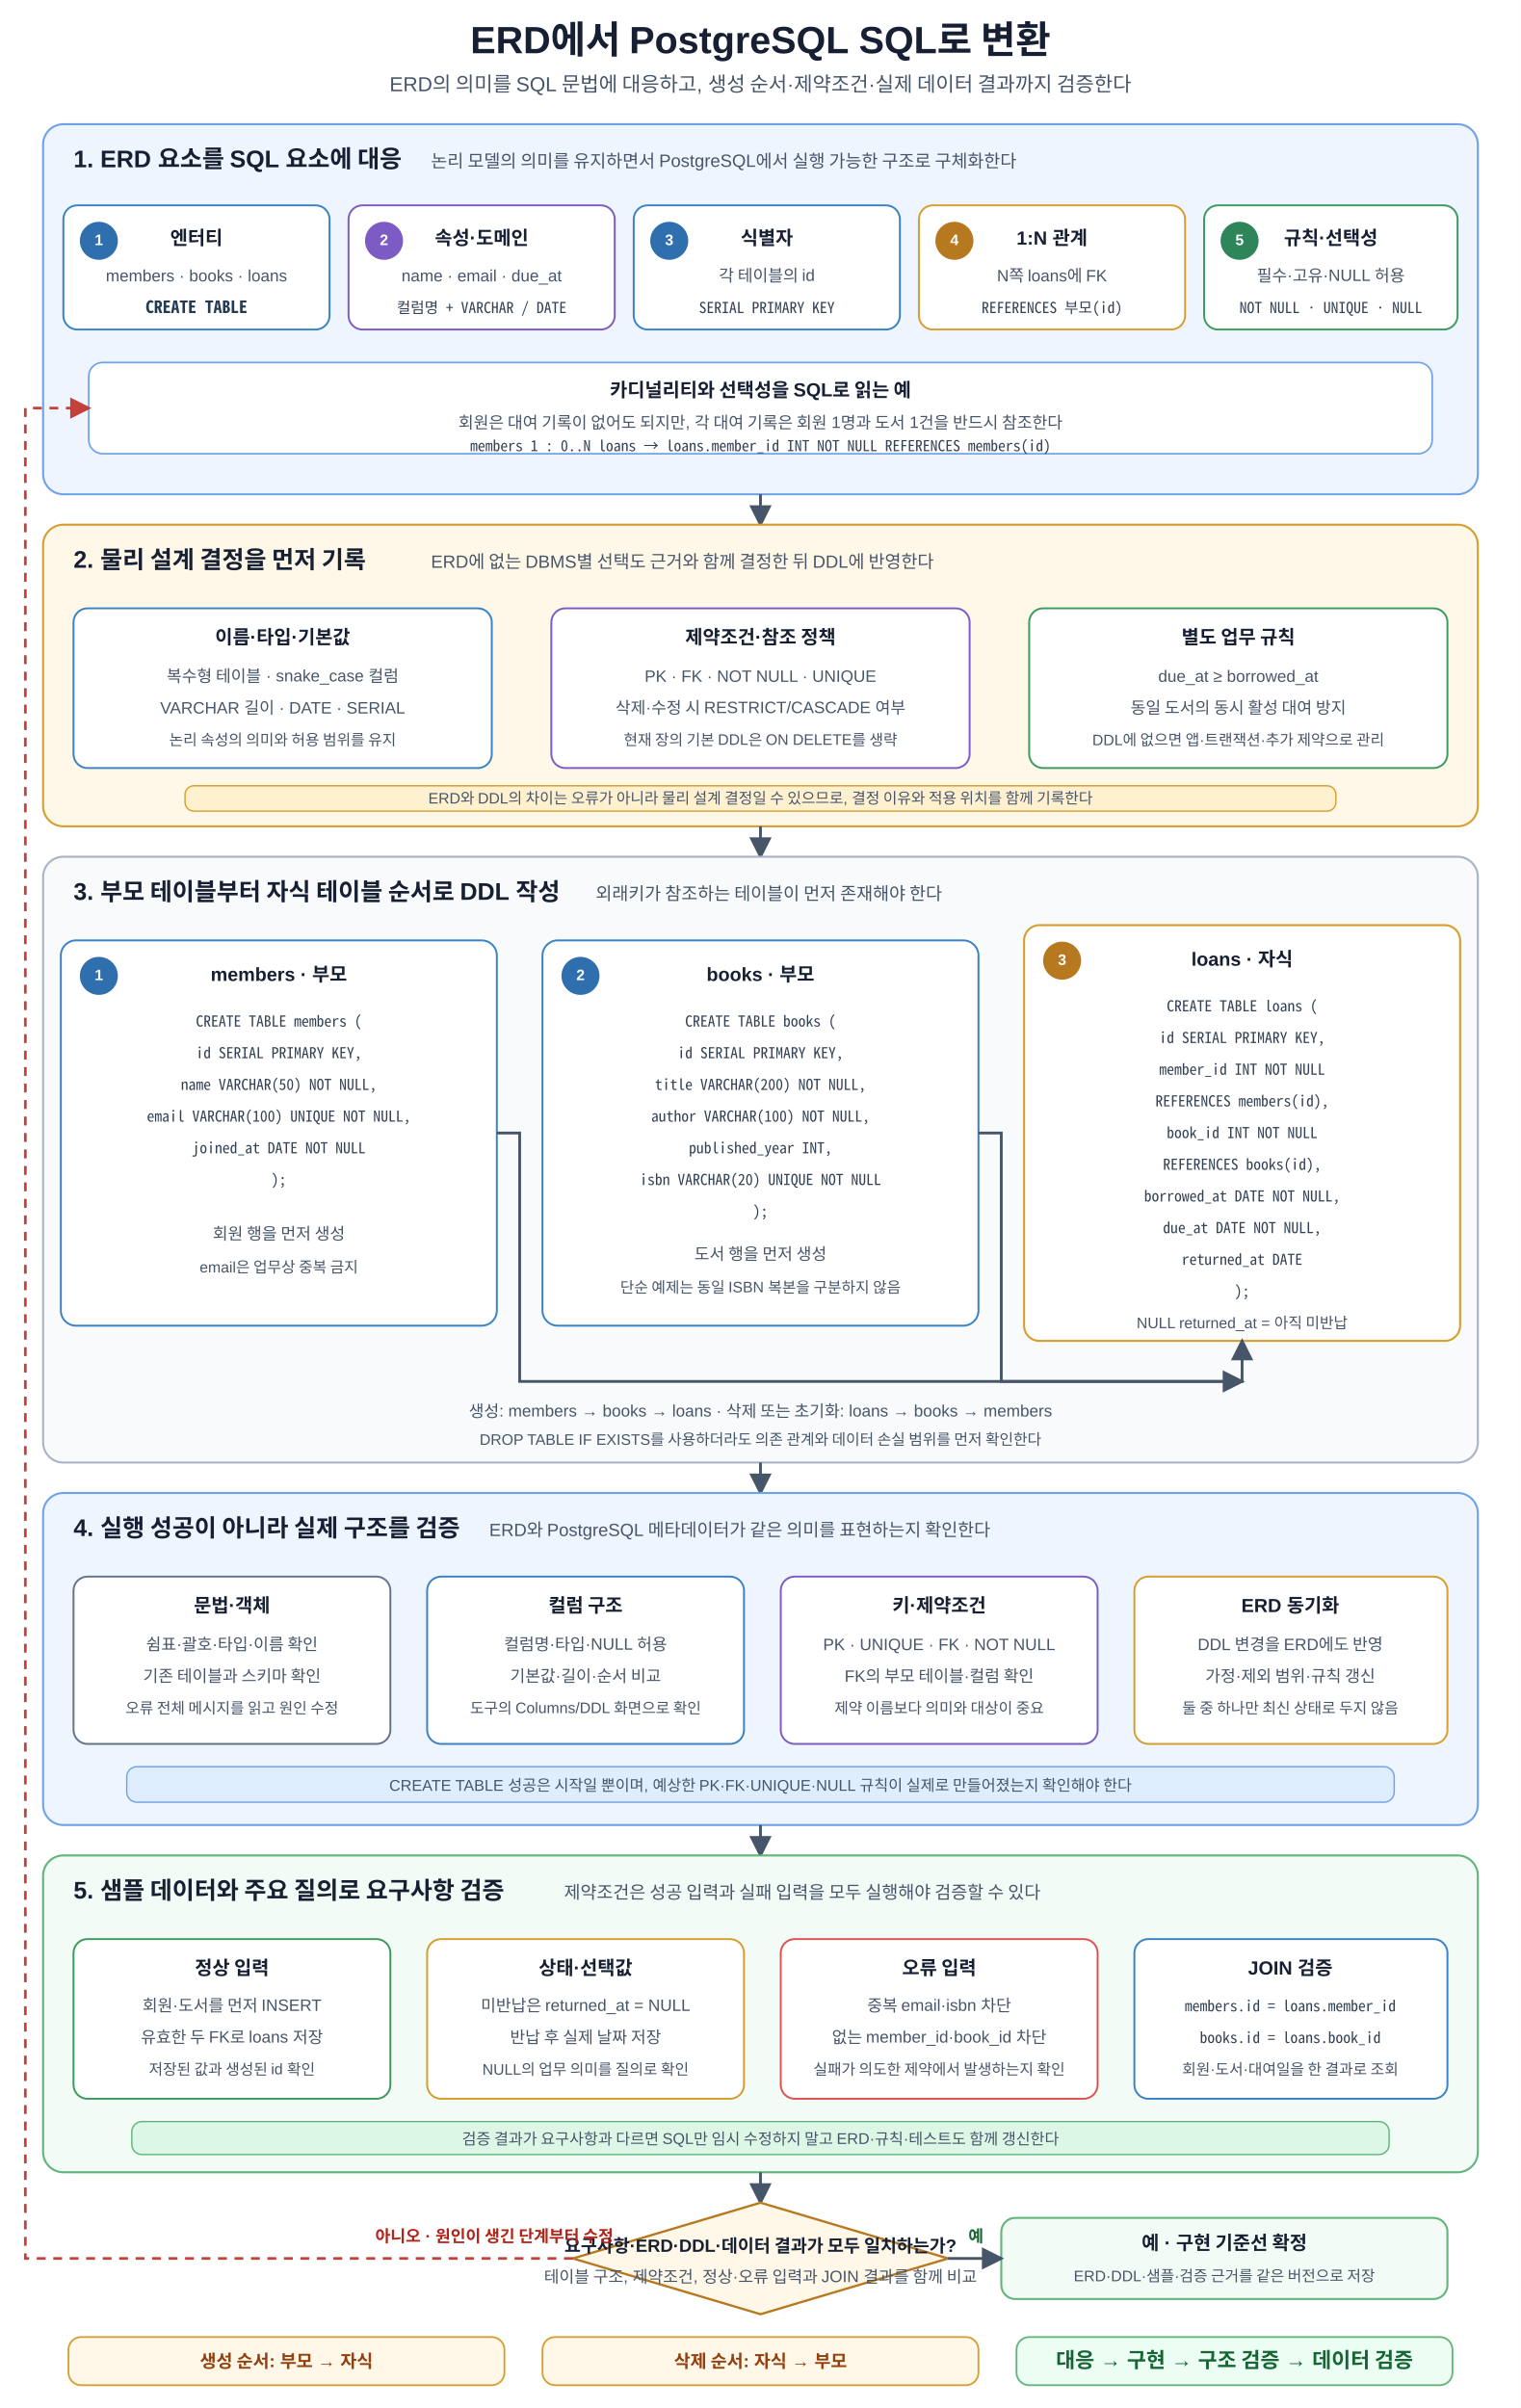
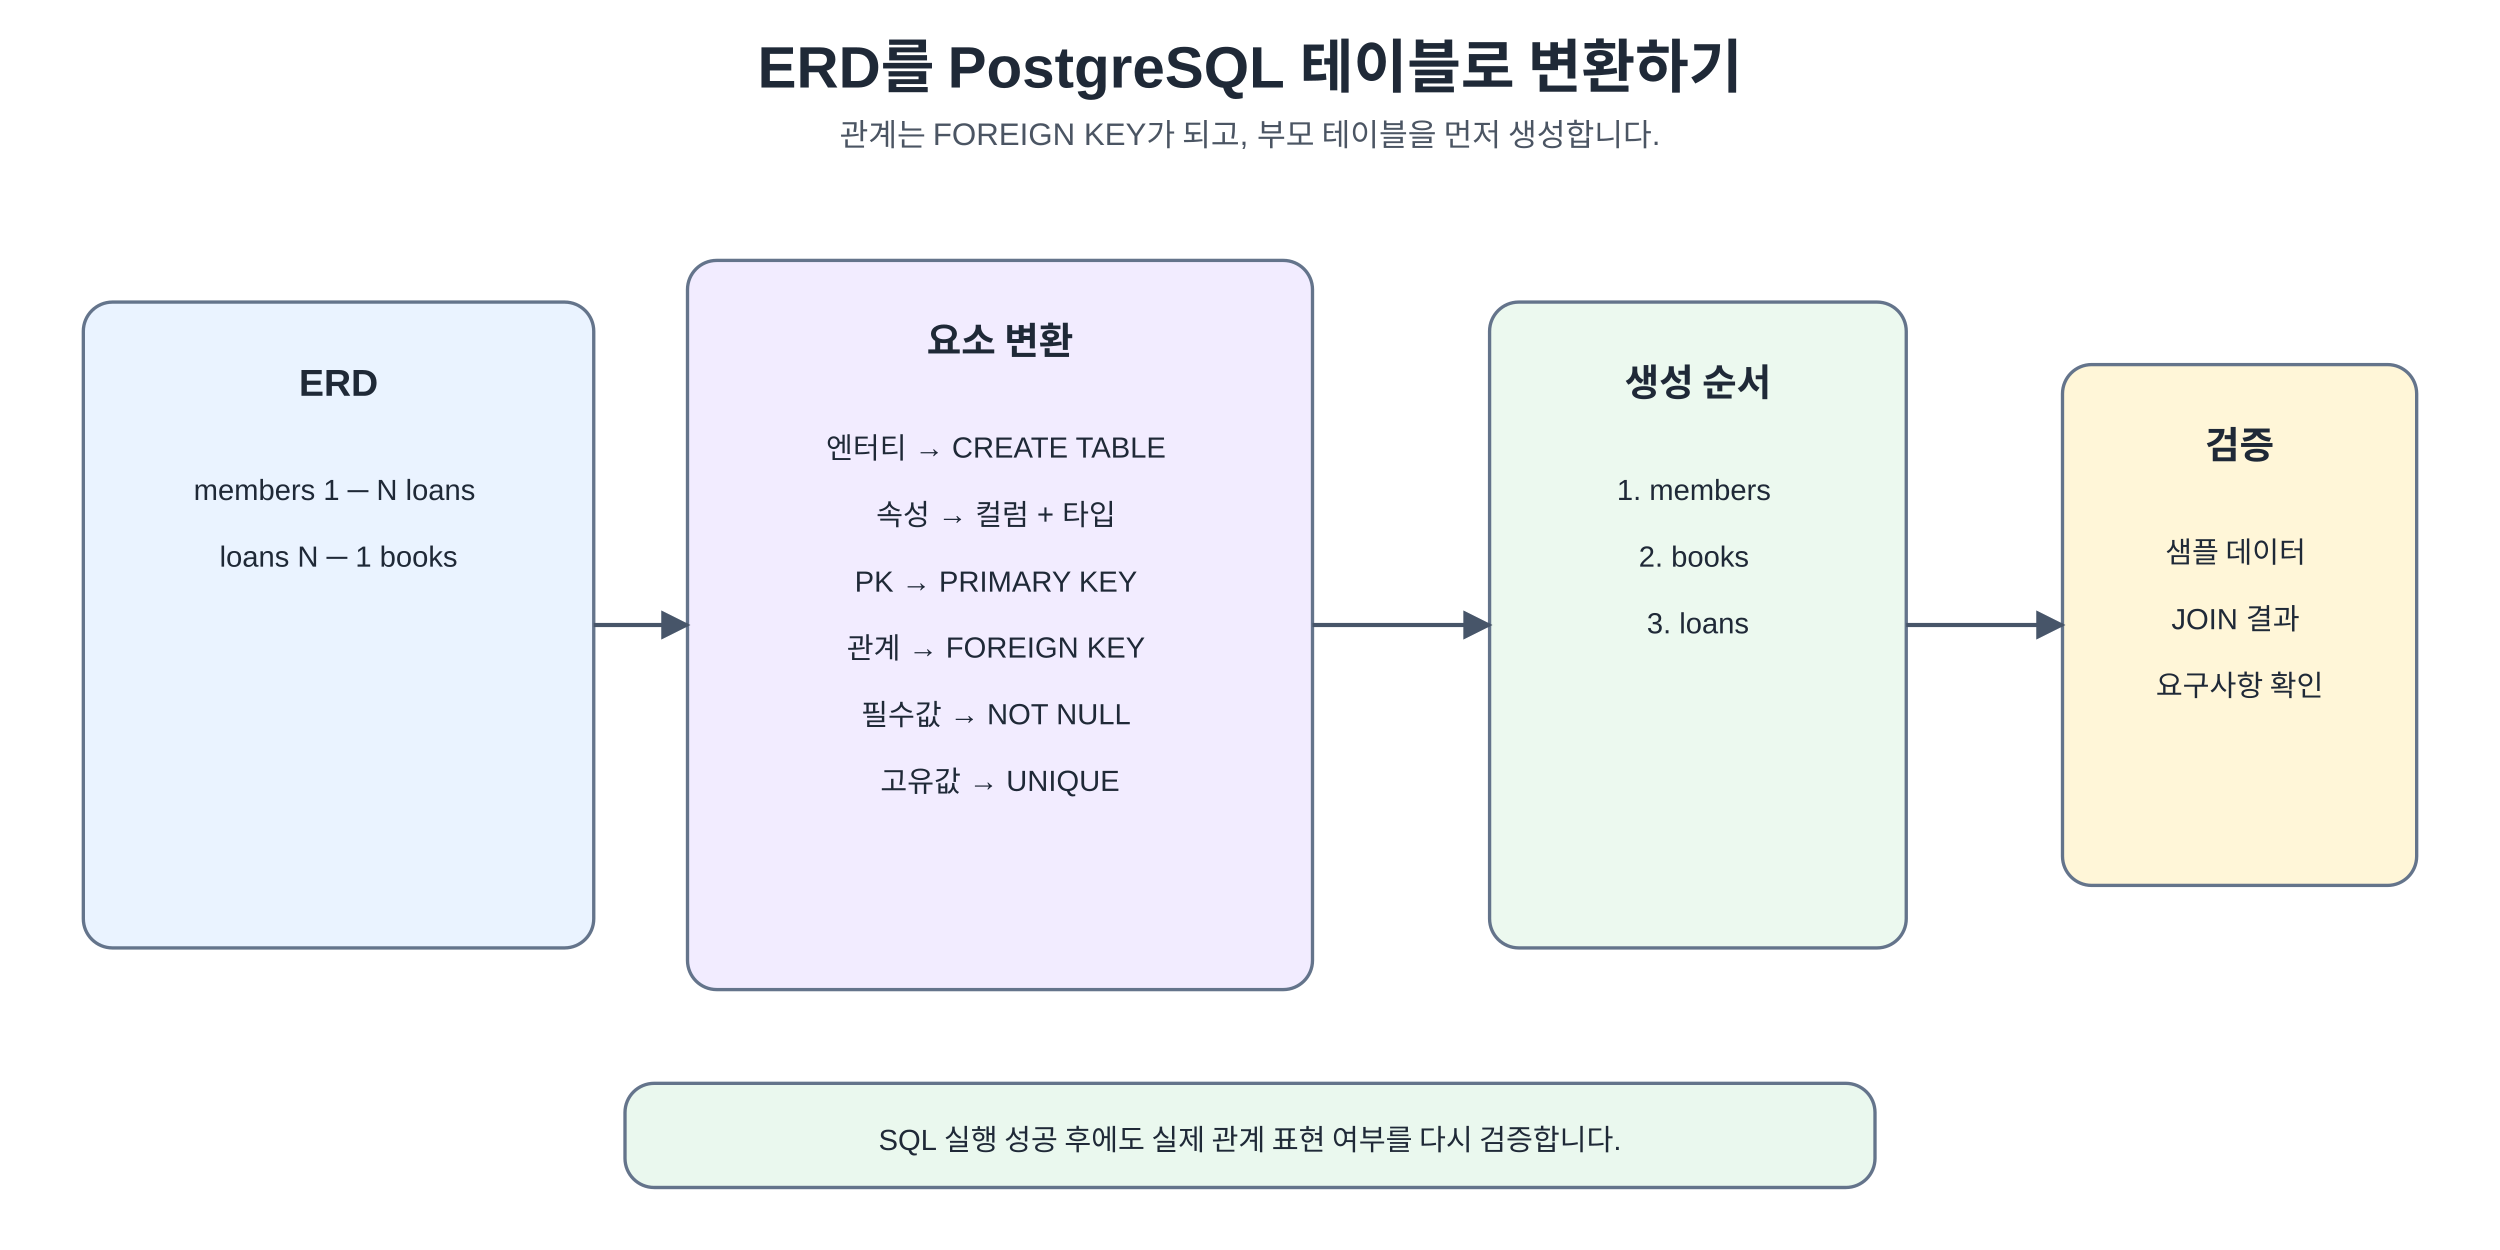
- <svg xmlns="http://www.w3.org/2000/svg" width="1200" height="1900" viewBox="0 0 1200 1900" role="img" aria-labelledby="title desc" shape-rendering="geometricPrecision">
+ <svg xmlns="http://www.w3.org/2000/svg" width="100%" viewBox="0 0 1200 600" role="img" aria-labelledby="title desc" preserveAspectRatio="xMidYMid meet">
+   <style>
+       .ko { font-family: "Malgun Gothic", "Apple SD Gothic Neo", "Noto Sans KR", Arial, sans-serif; fill: #1f2937; }
+       .mono { font-family: Consolas, D2Coding, "Courier New", monospace; fill: #1f2937; }
+       .title { font-size: 28px; font-weight: 700; }
+       .subtitle { font-size: 15px; fill: #4b5563; }
+       .box-title { font-size: 18px; font-weight: 700; }
+       .body { font-size: 14px; }
+       .small { font-size: 12.5px; }
+       .card { stroke: #64748b; stroke-width: 1.6; rx: 14; ry: 14; }
+       .entity { fill: #eaf3ff; }
+       .attribute { fill: #ecf9ef; }
+       .relation { fill: #f2ecff; }
+       .decision { fill: #fff6d8; }
+       .danger { fill: #ffeaea; }
+       .ok { fill: #eaf8ee; }
+       .pk { fill: #1d4ed8; font-weight: 700; }
+       .fk { fill: #c2410c; font-weight: 700; }
+       .line { stroke: #475569; stroke-width: 2; fill: none; }
+       .dash { stroke: #64748b; stroke-width: 2; stroke-dasharray: 7 6; fill: none; }
+     </style>
  <defs>
-     <marker id="arrow" viewBox="0 0 10 10" refX="8.7" refY="5" markerWidth="8" markerHeight="8" orient="auto">
-       <path d="M0 0 L10 5 L0 10 Z" fill="#475569" />
+     <marker id="arrow" viewBox="0 0 10 10" refX="9" refY="5" markerWidth="7" markerHeight="7" orient="auto-start-reverse">
+       <path d="M 0 0 L 10 5 L 0 10 z" fill="#475569" />
    </marker>
-     <marker id="arrow-red" viewBox="0 0 10 10" refX="8.7" refY="5" markerWidth="8" markerHeight="8" orient="auto">
-       <path d="M0 0 L10 5 L0 10 Z" fill="#c2413b" />
-     </marker>
-     <style>
-       text{font-family:Malgun Gothic,NanumSquare,Apple SD Gothic Neo,Noto Sans KR,Arial,sans-serif;fill:#172033}
-       .title{font-size:30px;font-weight:700;text-anchor:middle}
-       .subtitle{font-size:16px;text-anchor:middle;fill:#475569}
-       .section-title{font-size:19px;font-weight:700}
-       .section-sub{font-size:14px;fill:#475569}
-       .card-title{font-size:15px;font-weight:700;text-anchor:middle}
-       .card-text{font-size:13px;text-anchor:middle;fill:#475569}
-       .card-small{font-size:12px;text-anchor:middle;fill:#475569}
-       .sql{font-family:Consolas,D2Coding,Noto Sans Mono CJK KR,Menlo,monospace;font-size:13.4px;font-weight:700;text-anchor:middle;fill:#243b53}
-       .sql-small{font-family:Consolas,D2Coding,Noto Sans Mono CJK KR,Menlo,monospace;font-size:11.9px;text-anchor:middle;fill:#334155}
-       .badge{font-size:12px;font-weight:700;text-anchor:middle;dominant-baseline:middle;fill:#ffffff}
-       .flow{stroke:#475569;stroke-width:2.2;fill:none;marker-end:url(#arrow)}
-       .retry{stroke:#c2413b;stroke-width:2.1;stroke-dasharray:7 6;fill:none;marker-end:url(#arrow-red)}
-       .decision{font-size:14px;font-weight:700;text-anchor:middle}
-       .ok{font-size:13px;font-weight:700;text-anchor:middle;fill:#166534}
-       .no{font-size:13px;font-weight:700;text-anchor:middle;fill:#b42318}
-       .note-title{font-size:14px;font-weight:700;text-anchor:middle;fill:#92400e}
-       .note-text{font-size:12.3px;text-anchor:middle;fill:#475569}
-       .principle-main{font-size:16.5px;font-weight:700;text-anchor:middle;fill:#166534}
-     </style>
  </defs>
-   <rect width="1200" height="1900" fill="#ffffff" />
-   <text x="600" y="42" class="title">ERD에서 PostgreSQL SQL로 변환</text>
-   <text x="600" y="72" class="subtitle">ERD의 의미를 SQL 문법에 대응하고, 생성 순서·제약조건·실제 데이터 결과까지 검증한다</text>
-   <rect x="34" y="98" width="1132" height="292" rx="16" fill="#eef5ff" stroke="#6fa2e8" stroke-width="1.6" />
-   <text x="58" y="132" class="section-title">1. ERD 요소를 SQL 요소에 대응</text>
-   <text x="340" y="132" class="section-sub">논리 모델의 의미를 유지하면서 PostgreSQL에서 실행 가능한 구조로 구체화한다</text>
-   <rect x="50" y="162" width="210" height="98" rx="11" fill="#ffffff" stroke="#3b82c4" stroke-width="1.5" />
-   <circle cx="78" cy="190" r="15" fill="#2f6fad" />
-   <text x="78" y="190" class="badge">1</text>
-   <text x="155" y="193" class="card-title">엔터티</text>
-   <text x="155" y="222" class="card-text">members · books · loans</text>
-   <text x="155" y="247" class="sql">CREATE TABLE</text>
-   <rect x="275" y="162" width="210" height="98" rx="11" fill="#ffffff" stroke="#7c5cc4" stroke-width="1.5" />
-   <circle cx="303" cy="190" r="15" fill="#7c5cc4" />
-   <text x="303" y="190" class="badge">2</text>
-   <text x="380" y="193" class="card-title">속성·도메인</text>
-   <text x="380" y="222" class="card-text">name · email · due_at</text>
-   <text x="380" y="247" class="sql-small">컬럼명 + VARCHAR / DATE</text>
-   <rect x="500" y="162" width="210" height="98" rx="11" fill="#ffffff" stroke="#3b82c4" stroke-width="1.5" />
-   <circle cx="528" cy="190" r="15" fill="#2f6fad" />
-   <text x="528" y="190" class="badge">3</text>
-   <text x="605" y="193" class="card-title">식별자</text>
-   <text x="605" y="222" class="card-text">각 테이블의 id</text>
-   <text x="605" y="247" class="sql-small">SERIAL PRIMARY KEY</text>
-   <rect x="725" y="162" width="210" height="98" rx="11" fill="#ffffff" stroke="#d69e2e" stroke-width="1.5" />
-   <circle cx="753" cy="190" r="15" fill="#b7791f" />
-   <text x="753" y="190" class="badge">4</text>
-   <text x="830" y="193" class="card-title">1:N 관계</text>
-   <text x="830" y="222" class="card-text">N쪽 loans에 FK</text>
-   <text x="830" y="247" class="sql-small">REFERENCES 부모(id)</text>
-   <rect x="950" y="162" width="200" height="98" rx="11" fill="#ffffff" stroke="#3c9a5f" stroke-width="1.5" />
-   <circle cx="978" cy="190" r="15" fill="#2f855a" />
-   <text x="978" y="190" class="badge">5</text>
-   <text x="1050" y="193" class="card-title">규칙·선택성</text>
-   <text x="1050" y="222" class="card-text">필수·고유·NULL 허용</text>
-   <text x="1050" y="247" class="sql-small">NOT NULL · UNIQUE · NULL</text>
-   <rect x="70" y="286" width="1060" height="72" rx="11" fill="#ffffff" stroke="#6fa2e8" stroke-width="1.3" />
-   <text x="600" y="313" class="card-title">카디널리티와 선택성을 SQL로 읽는 예</text>
-   <text x="600" y="338" class="card-text">회원은 대여 기록이 없어도 되지만, 각 대여 기록은 회원 1명과 도서 1건을 반드시 참조한다</text>
-   <text x="600" y="356" class="sql-small">members 1 : 0..N loans → loans.member_id INT NOT NULL REFERENCES members(id)</text>
-   <path d="M600 390V414" class="flow" />
-   <rect x="34" y="414" width="1132" height="238" rx="16" fill="#fff8e8" stroke="#d69e2e" stroke-width="1.6" />
-   <text x="58" y="448" class="section-title">2. 물리 설계 결정을 먼저 기록</text>
-   <text x="340" y="448" class="section-sub">ERD에 없는 DBMS별 선택도 근거와 함께 결정한 뒤 DDL에 반영한다</text>
-   <rect x="58" y="480" width="330" height="126" rx="11" fill="#ffffff" stroke="#3b82c4" stroke-width="1.5" />
-   <text x="223" y="508" class="card-title">이름·타입·기본값</text>
-   <text x="223" y="538" class="card-text">복수형 테이블 · snake_case 컬럼</text>
-   <text x="223" y="563" class="card-text">VARCHAR 길이 · DATE · SERIAL</text>
-   <text x="223" y="588" class="card-small">논리 속성의 의미와 허용 범위를 유지</text>
-   <rect x="435" y="480" width="330" height="126" rx="11" fill="#ffffff" stroke="#7c5cc4" stroke-width="1.5" />
-   <text x="600" y="508" class="card-title">제약조건·참조 정책</text>
-   <text x="600" y="538" class="card-text">PK · FK · NOT NULL · UNIQUE</text>
-   <text x="600" y="563" class="card-text">삭제·수정 시 RESTRICT/CASCADE 여부</text>
-   <text x="600" y="588" class="card-small">현재 장의 기본 DDL은 ON DELETE를 생략</text>
-   <rect x="812" y="480" width="330" height="126" rx="11" fill="#ffffff" stroke="#3c9a5f" stroke-width="1.5" />
-   <text x="977" y="508" class="card-title">별도 업무 규칙</text>
-   <text x="977" y="538" class="card-text">due_at ≥ borrowed_at</text>
-   <text x="977" y="563" class="card-text">동일 도서의 동시 활성 대여 방지</text>
-   <text x="977" y="588" class="card-small">DDL에 없으면 앱·트랜잭션·추가 제약으로 관리</text>
-   <rect x="146" y="620" width="908" height="20" rx="7" fill="#fff1cf" stroke="#d69e2e" stroke-width="1.1" />
-   <text x="600" y="634" class="card-small">ERD와 DDL의 차이는 오류가 아니라 물리 설계 결정일 수 있으므로, 결정 이유와 적용 위치를 함께 기록한다</text>
-   <path d="M600 652V676" class="flow" />
-   <rect x="34" y="676" width="1132" height="478" rx="16" fill="#f8fafc" stroke="#a8b3c4" stroke-width="1.6" />
-   <text x="58" y="710" class="section-title">3. 부모 테이블부터 자식 테이블 순서로 DDL 작성</text>
-   <text x="470" y="710" class="section-sub">외래키가 참조하는 테이블이 먼저 존재해야 한다</text>
-   <rect x="48" y="742" width="344" height="304" rx="12" fill="#ffffff" stroke="#3b82c4" stroke-width="1.5" />
-   <circle cx="78" cy="770" r="15" fill="#2f6fad" />
-   <text x="78" y="770" class="badge">1</text>
-   <text x="220" y="774" class="card-title">members · 부모</text>
-   <text x="220" y="810" class="sql-small">CREATE TABLE members (</text>
-   <text x="220" y="835" class="sql-small">id SERIAL PRIMARY KEY,</text>
-   <text x="220" y="860" class="sql-small">name VARCHAR(50) NOT NULL,</text>
-   <text x="220" y="885" class="sql-small">email VARCHAR(100) UNIQUE NOT NULL,</text>
-   <text x="220" y="910" class="sql-small">joined_at DATE NOT NULL</text>
-   <text x="220" y="935" class="sql-small">);</text>
-   <text x="220" y="978" class="card-text">회원 행을 먼저 생성</text>
-   <text x="220" y="1004" class="card-small">email은 업무상 중복 금지</text>
-   <rect x="428" y="742" width="344" height="304" rx="12" fill="#ffffff" stroke="#3b82c4" stroke-width="1.5" />
-   <circle cx="458" cy="770" r="15" fill="#2f6fad" />
-   <text x="458" y="770" class="badge">2</text>
-   <text x="600" y="774" class="card-title">books · 부모</text>
-   <text x="600" y="810" class="sql-small">CREATE TABLE books (</text>
-   <text x="600" y="835" class="sql-small">id SERIAL PRIMARY KEY,</text>
-   <text x="600" y="860" class="sql-small">title VARCHAR(200) NOT NULL,</text>
-   <text x="600" y="885" class="sql-small">author VARCHAR(100) NOT NULL,</text>
-   <text x="600" y="910" class="sql-small">published_year INT,</text>
-   <text x="600" y="935" class="sql-small">isbn VARCHAR(20) UNIQUE NOT NULL</text>
-   <text x="600" y="960" class="sql-small">);</text>
-   <text x="600" y="994" class="card-text">도서 행을 먼저 생성</text>
-   <text x="600" y="1020" class="card-small">단순 예제는 동일 ISBN 복본을 구분하지 않음</text>
-   <rect x="808" y="730" width="344" height="328" rx="12" fill="#ffffff" stroke="#d69e2e" stroke-width="1.6" />
-   <circle cx="838" cy="758" r="15" fill="#b7791f" />
-   <text x="838" y="758" class="badge">3</text>
-   <text x="980" y="762" class="card-title">loans · 자식</text>
-   <text x="980" y="798" class="sql-small">CREATE TABLE loans (</text>
-   <text x="980" y="823" class="sql-small">id SERIAL PRIMARY KEY,</text>
-   <text x="980" y="848" class="sql-small">member_id INT NOT NULL</text>
-   <text x="980" y="873" class="sql-small">REFERENCES members(id),</text>
-   <text x="980" y="898" class="sql-small">book_id INT NOT NULL</text>
-   <text x="980" y="923" class="sql-small">REFERENCES books(id),</text>
-   <text x="980" y="948" class="sql-small">borrowed_at DATE NOT NULL,</text>
-   <text x="980" y="973" class="sql-small">due_at DATE NOT NULL,</text>
-   <text x="980" y="998" class="sql-small">returned_at DATE</text>
-   <text x="980" y="1023" class="sql-small">);</text>
-   <text x="980" y="1048" class="card-small">NULL returned_at = 아직 미반납</text>
-   <path d="M392 894H410V1090H980V1058" class="flow" />
-   <path d="M772 894H790V1090H980" class="flow" />
-   <text x="600" y="1118" class="card-text">생성: members → books → loans · 삭제 또는 초기화: loans → books → members</text>
-   <text x="600" y="1140" class="card-small">DROP TABLE IF EXISTS를 사용하더라도 의존 관계와 데이터 손실 범위를 먼저 확인한다</text>
-   <path d="M600 1154V1178" class="flow" />
-   <rect x="34" y="1178" width="1132" height="262" rx="16" fill="#eef5ff" stroke="#6fa2e8" stroke-width="1.6" />
-   <text x="58" y="1212" class="section-title">4. 실행 성공이 아니라 실제 구조를 검증</text>
-   <text x="386" y="1212" class="section-sub">ERD와 PostgreSQL 메타데이터가 같은 의미를 표현하는지 확인한다</text>
-   <rect x="58" y="1244" width="250" height="132" rx="11" fill="#ffffff" stroke="#64748b" stroke-width="1.5" />
-   <text x="183" y="1272" class="card-title">문법·객체</text>
-   <text x="183" y="1302" class="card-text">쉼표·괄호·타입·이름 확인</text>
-   <text x="183" y="1327" class="card-text">기존 테이블과 스키마 확인</text>
-   <text x="183" y="1352" class="card-small">오류 전체 메시지를 읽고 원인 수정</text>
-   <rect x="337" y="1244" width="250" height="132" rx="11" fill="#ffffff" stroke="#3b82c4" stroke-width="1.5" />
-   <text x="462" y="1272" class="card-title">컬럼 구조</text>
-   <text x="462" y="1302" class="card-text">컬럼명·타입·NULL 허용</text>
-   <text x="462" y="1327" class="card-text">기본값·길이·순서 비교</text>
-   <text x="462" y="1352" class="card-small">도구의 Columns/DDL 화면으로 확인</text>
-   <rect x="616" y="1244" width="250" height="132" rx="11" fill="#ffffff" stroke="#7c5cc4" stroke-width="1.5" />
-   <text x="741" y="1272" class="card-title">키·제약조건</text>
-   <text x="741" y="1302" class="card-text">PK · UNIQUE · FK · NOT NULL</text>
-   <text x="741" y="1327" class="card-text">FK의 부모 테이블·컬럼 확인</text>
-   <text x="741" y="1352" class="card-small">제약 이름보다 의미와 대상이 중요</text>
-   <rect x="895" y="1244" width="247" height="132" rx="11" fill="#ffffff" stroke="#d69e2e" stroke-width="1.5" />
-   <text x="1018" y="1272" class="card-title">ERD 동기화</text>
-   <text x="1018" y="1302" class="card-text">DDL 변경을 ERD에도 반영</text>
-   <text x="1018" y="1327" class="card-text">가정·제외 범위·규칙 갱신</text>
-   <text x="1018" y="1352" class="card-small">둘 중 하나만 최신 상태로 두지 않음</text>
-   <rect x="100" y="1394" width="1000" height="28" rx="8" fill="#dfeeff" stroke="#6fa2e8" stroke-width="1.1" />
-   <text x="600" y="1413" class="note-text">CREATE TABLE 성공은 시작일 뿐이며, 예상한 PK·FK·UNIQUE·NULL 규칙이 실제로 만들어졌는지 확인해야 한다</text>
-   <path d="M600 1440V1464" class="flow" />
-   <rect x="34" y="1464" width="1132" height="250" rx="16" fill="#f2fbf5" stroke="#62b47a" stroke-width="1.6" />
-   <text x="58" y="1498" class="section-title">5. 샘플 데이터와 주요 질의로 요구사항 검증</text>
-   <text x="445" y="1498" class="section-sub">제약조건은 성공 입력과 실패 입력을 모두 실행해야 검증할 수 있다</text>
-   <rect x="58" y="1530" width="250" height="126" rx="11" fill="#ffffff" stroke="#3c9a5f" stroke-width="1.5" />
-   <text x="183" y="1558" class="card-title">정상 입력</text>
-   <text x="183" y="1587" class="card-text">회원·도서를 먼저 INSERT</text>
-   <text x="183" y="1612" class="card-text">유효한 두 FK로 loans 저장</text>
-   <text x="183" y="1637" class="card-small">저장된 값과 생성된 id 확인</text>
-   <rect x="337" y="1530" width="250" height="126" rx="11" fill="#ffffff" stroke="#d69e2e" stroke-width="1.5" />
-   <text x="462" y="1558" class="card-title">상태·선택값</text>
-   <text x="462" y="1587" class="card-text">미반납은 returned_at = NULL</text>
-   <text x="462" y="1612" class="card-text">반납 후 실제 날짜 저장</text>
-   <text x="462" y="1637" class="card-small">NULL의 업무 의미를 질의로 확인</text>
-   <rect x="616" y="1530" width="250" height="126" rx="11" fill="#ffffff" stroke="#d9534f" stroke-width="1.5" />
-   <text x="741" y="1558" class="card-title">오류 입력</text>
-   <text x="741" y="1587" class="card-text">중복 email·isbn 차단</text>
-   <text x="741" y="1612" class="card-text">없는 member_id·book_id 차단</text>
-   <text x="741" y="1637" class="card-small">실패가 의도한 제약에서 발생하는지 확인</text>
-   <rect x="895" y="1530" width="247" height="126" rx="11" fill="#ffffff" stroke="#3b82c4" stroke-width="1.5" />
-   <text x="1018" y="1558" class="card-title">JOIN 검증</text>
-   <text x="1018" y="1587" class="sql-small">members.id = loans.member_id</text>
-   <text x="1018" y="1612" class="sql-small">books.id = loans.book_id</text>
-   <text x="1018" y="1637" class="card-small">회원·도서·대여일을 한 결과로 조회</text>
-   <rect x="104" y="1674" width="992" height="26" rx="8" fill="#dcf7e5" stroke="#62b47a" stroke-width="1.1" />
-   <text x="600" y="1692" class="note-text">검증 결과가 요구사항과 다르면 SQL만 임시 수정하지 말고 ERD·규칙·테스트도 함께 갱신한다</text>
-   <path d="M600 1714V1738" class="flow" />
-   <polygon points="600,1738 748,1782 600,1826 452,1782" fill="#fff8e8" stroke="#b7791f" stroke-width="1.8" />
-   <text x="600" y="1777" class="decision">요구사항·ERD·DDL·데이터 결과가 모두 일치하는가?</text>
-   <text x="600" y="1801" class="card-text">테이블 구조, 제약조건, 정상·오류 입력과 JOIN 결과를 함께 비교</text>
-   <path d="M452 1782H20V322H70" class="retry" />
-   <text x="390" y="1769" class="no">아니오 · 원인이 생긴 단계부터 수정</text>
-   <rect x="790" y="1750" width="352" height="64" rx="11" fill="#f2fbf5" stroke="#62b47a" stroke-width="1.6" />
-   <text x="966" y="1775" class="card-title">예 · 구현 기준선 확정</text>
-   <text x="966" y="1800" class="card-small">ERD·DDL·샘플·검증 근거를 같은 버전으로 저장</text>
-   <path d="M748 1782H790" class="flow" />
-   <text x="770" y="1769" class="ok">예</text>
-   <rect x="54" y="1844" width="344" height="38" rx="10" fill="#fff8e8" stroke="#d69e2e" stroke-width="1.4" />
-   <text x="226" y="1868" class="note-title">생성 순서: 부모 → 자식</text>
-   <rect x="428" y="1844" width="344" height="38" rx="10" fill="#fff8e8" stroke="#d69e2e" stroke-width="1.4" />
-   <text x="600" y="1868" class="note-title">삭제 순서: 자식 → 부모</text>
-   <rect x="802" y="1844" width="344" height="38" rx="10" fill="#ecfdf3" stroke="#62b47a" stroke-width="1.4" />
-   <text x="974" y="1868" class="principle-main">대응 → 구현 → 구조 검증 → 데이터 검증</text>
+   <rect x="0" y="0" width="1200" height="600" fill="#ffffff" />
+   <text x="600.0" y="42" text-anchor="middle" class="ko title">
+     <tspan x="600.0" dy="0">ERD를 PostgreSQL 테이블로 변환하기</tspan>
+   </text>
+   <text x="600.0" y="70" text-anchor="middle" class="ko subtitle">
+     <tspan x="600.0" dy="0">관계는 FOREIGN KEY가 되고, 부모 테이블을 먼저 생성합니다.</tspan>
+   </text>
+   <rect x="40" y="145" width="245" height="310" rx="14" ry="14" class="card entity" />
+   <text x="162.5" y="190" text-anchor="middle" class="ko box-title">
+     <tspan x="162.5" dy="0">ERD</tspan>
+   </text>
+   <text x="162.5" y="240" text-anchor="middle" class="ko body">
+     <tspan x="162.5" dy="0">members 1 ─ N loans</tspan>
+     <tspan x="162.5" dy="32">loans N ─ 1 books</tspan>
+   </text>
+   <rect x="330" y="125" width="300" height="350" rx="14" ry="14" class="card relation" />
+   <text x="480.0" y="170" text-anchor="middle" class="ko box-title">
+     <tspan x="480.0" dy="0">요소 변환</tspan>
+   </text>
+   <text x="480.0" y="220" text-anchor="middle" class="ko body">
+     <tspan x="480.0" dy="0">엔터티 → CREATE TABLE</tspan>
+     <tspan x="480.0" dy="32">속성 → 컬럼 + 타입</tspan>
+     <tspan x="480.0" dy="32">PK → PRIMARY KEY</tspan>
+     <tspan x="480.0" dy="32">관계 → FOREIGN KEY</tspan>
+     <tspan x="480.0" dy="32">필수값 → NOT NULL</tspan>
+     <tspan x="480.0" dy="32">고유값 → UNIQUE</tspan>
+   </text>
+   <rect x="715" y="145" width="200" height="310" rx="14" ry="14" class="card attribute" />
+   <text x="815.0" y="190" text-anchor="middle" class="ko box-title">
+     <tspan x="815.0" dy="0">생성 순서</tspan>
+   </text>
+   <text x="815.0" y="240" text-anchor="middle" class="ko body">
+     <tspan x="815.0" dy="0">1. members</tspan>
+     <tspan x="815.0" dy="32">2. books</tspan>
+     <tspan x="815.0" dy="32">3. loans</tspan>
+   </text>
+   <rect x="990" y="175" width="170" height="250" rx="14" ry="14" class="card decision" />
+   <text x="1075.0" y="220" text-anchor="middle" class="ko box-title">
+     <tspan x="1075.0" dy="0">검증</tspan>
+   </text>
+   <text x="1075.0" y="270" text-anchor="middle" class="ko body">
+     <tspan x="1075.0" dy="0">샘플 데이터</tspan>
+     <tspan x="1075.0" dy="32">JOIN 결과</tspan>
+     <tspan x="1075.0" dy="32">요구사항 확인</tspan>
+   </text>
+   <line x1="285" y1="300" x2="330" y2="300" class="line" marker-end="url(#arrow)" />
+   <line x1="630" y1="300" x2="715" y2="300" class="line" marker-end="url(#arrow)" />
+   <line x1="915" y1="300" x2="990" y2="300" class="line" marker-end="url(#arrow)" />
+   <rect x="300" y="520" width="600" height="50" rx="14" ry="14" class="card ok" />
+   <text x="600" y="552" text-anchor="middle" class="ko body">
+     <tspan x="600" dy="0">SQL 실행 성공 후에도 실제 관계 표현 여부를 다시 검증합니다.</tspan>
+   </text>
</svg>
